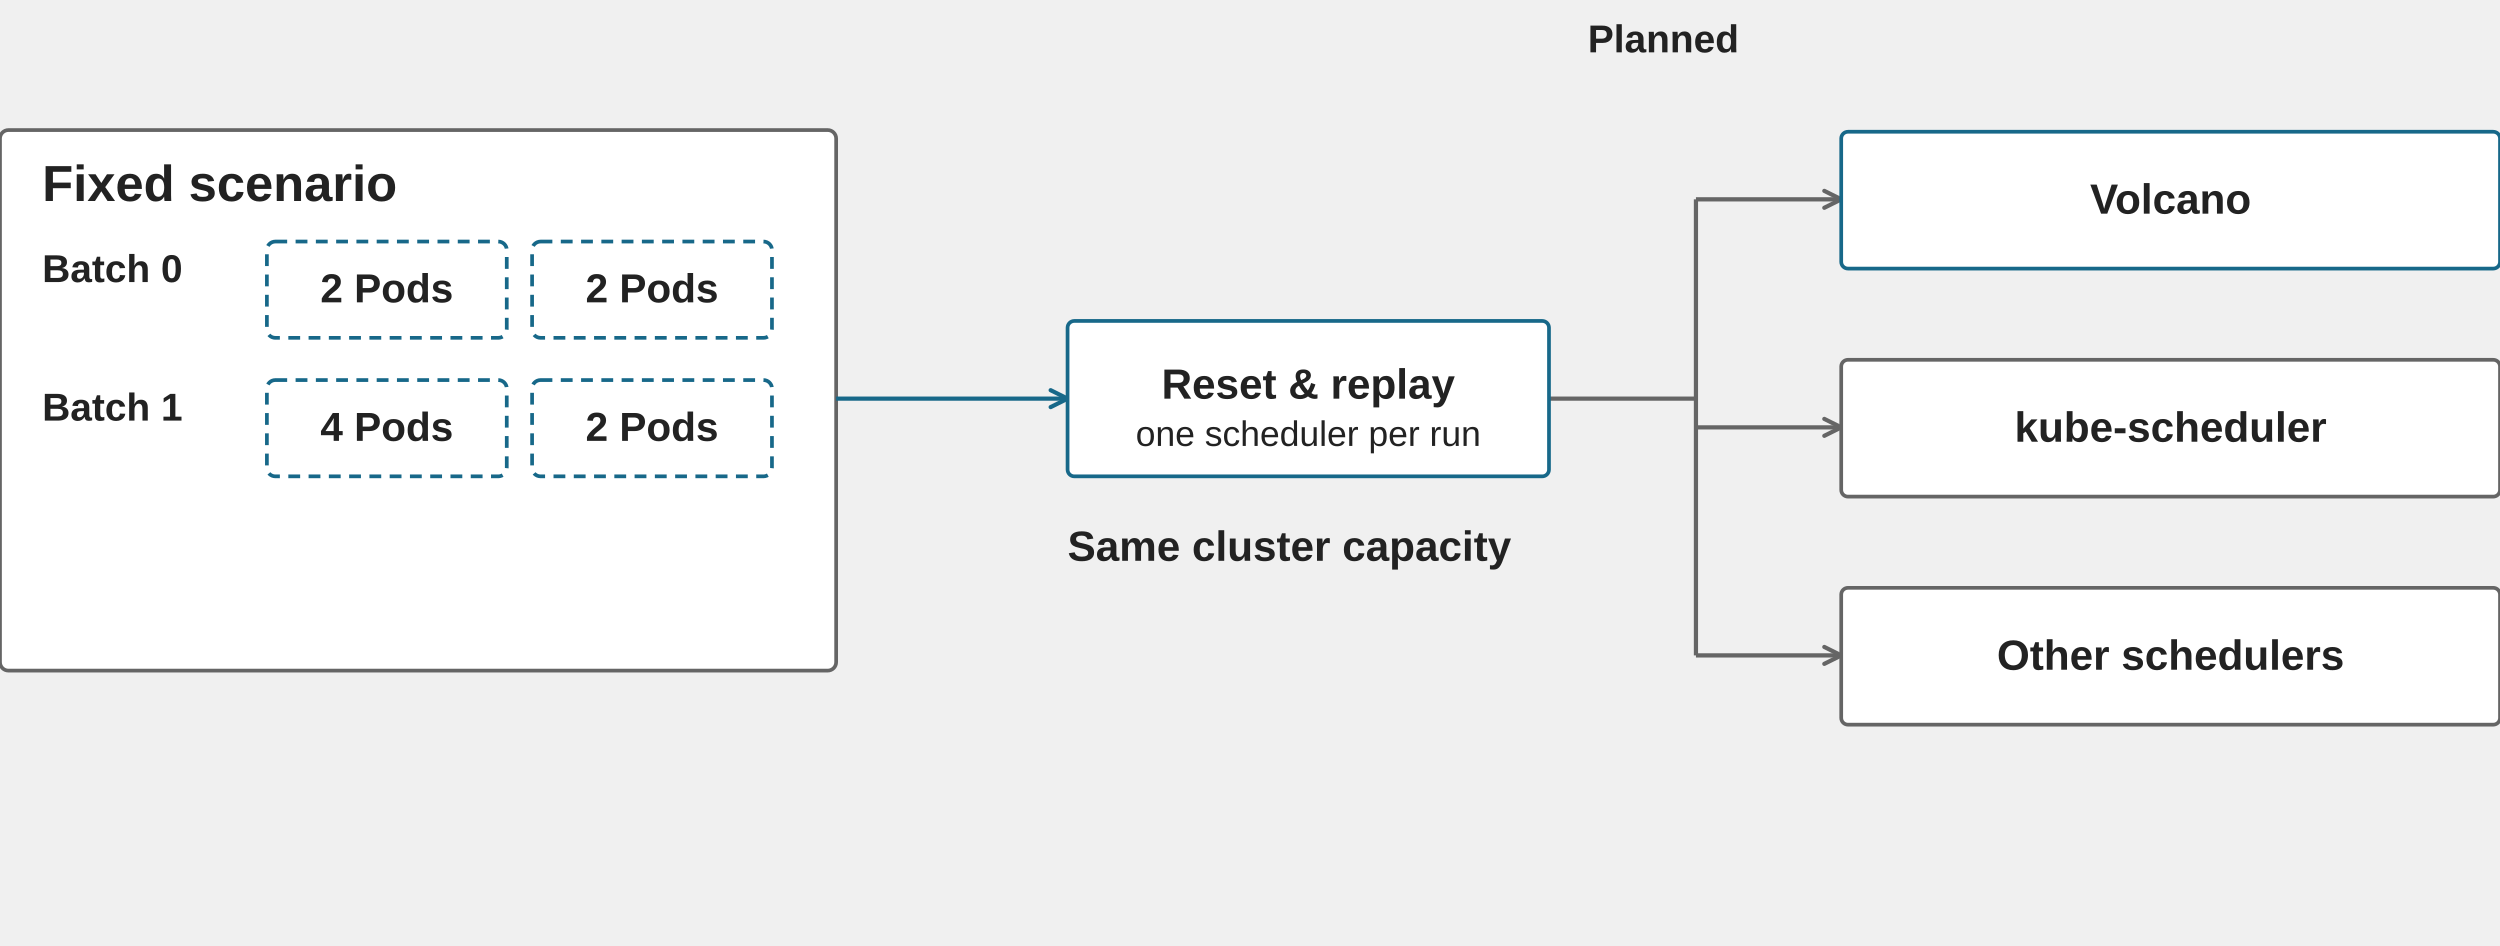
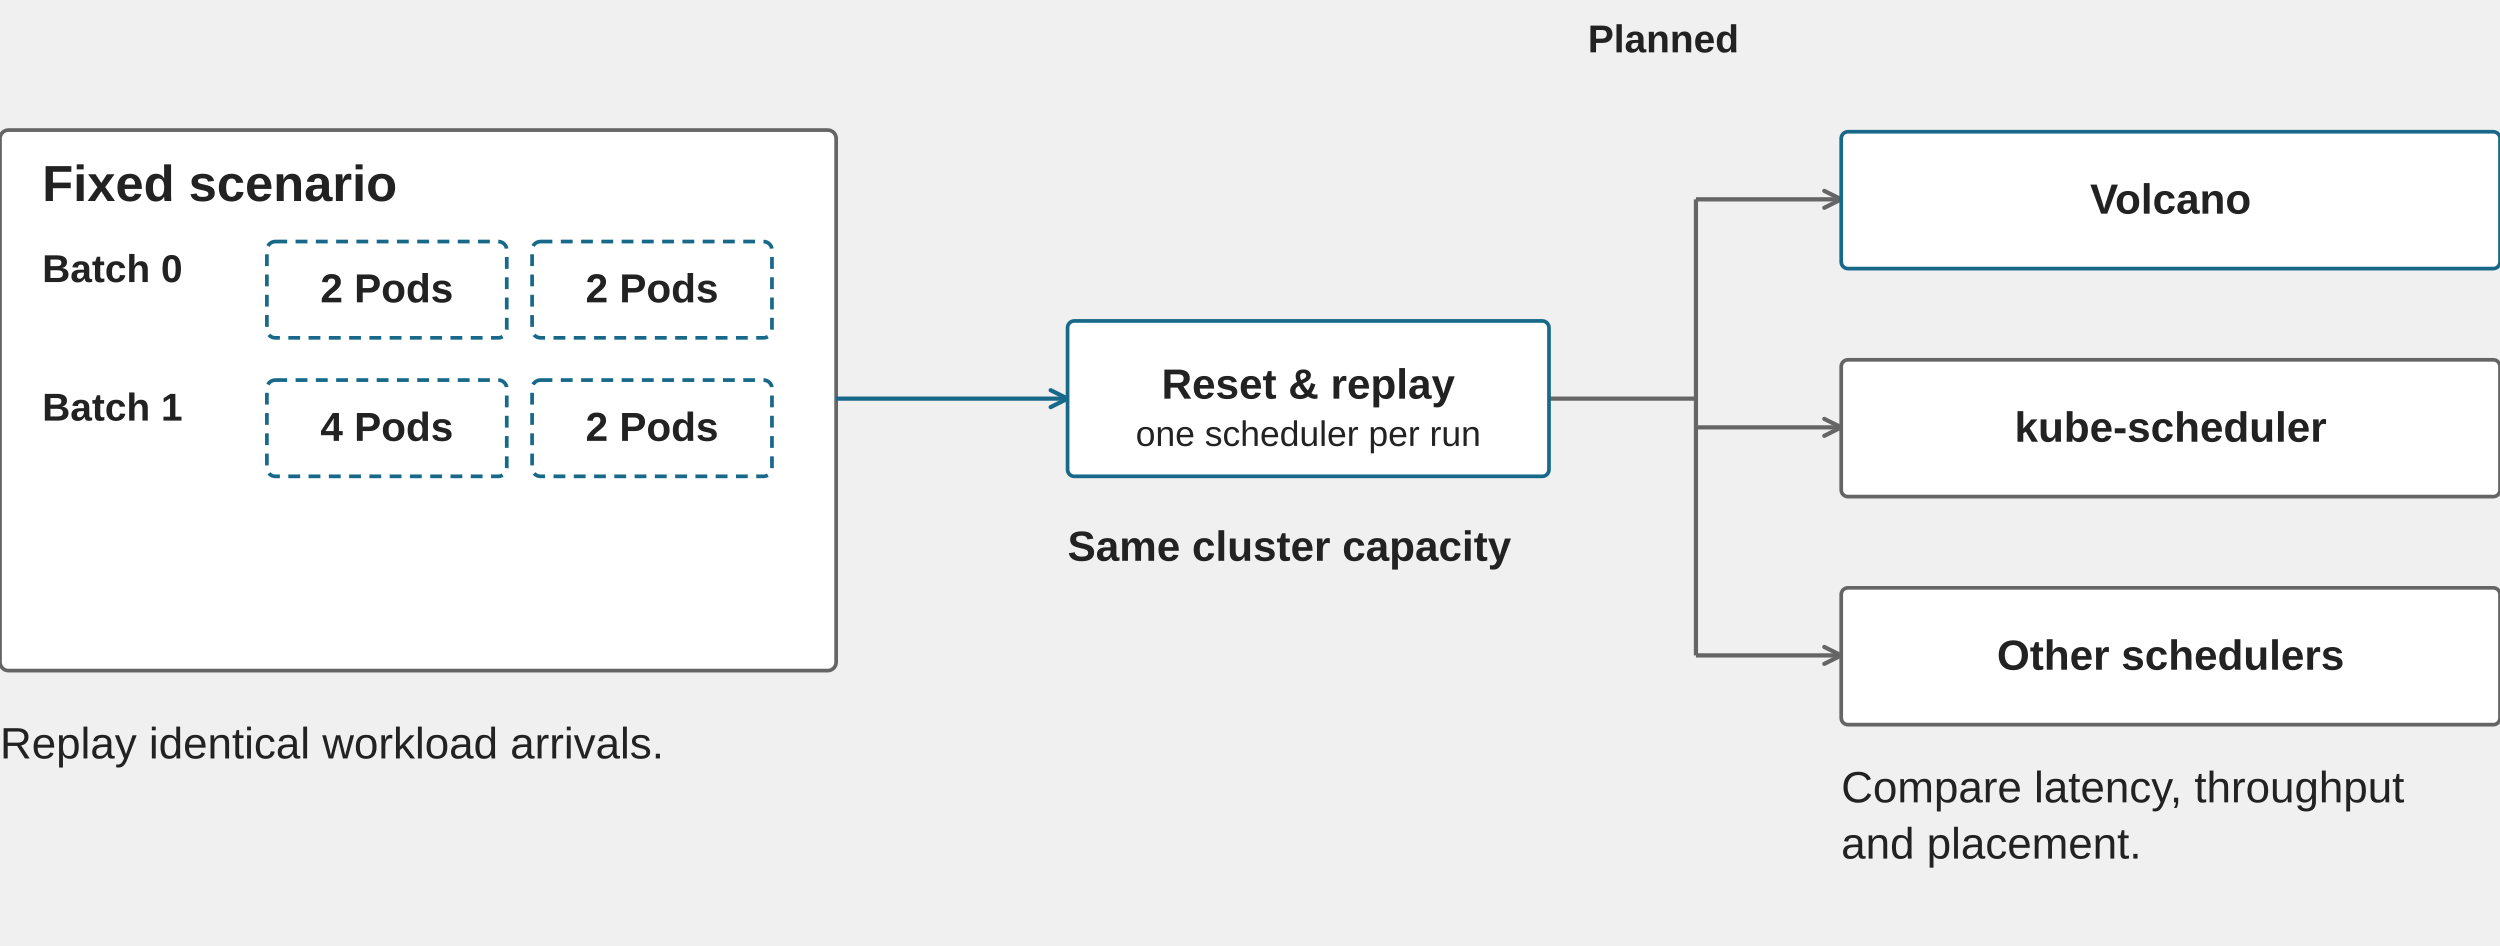
<svg xmlns="http://www.w3.org/2000/svg" width="1480" height="560" viewBox="0 0 1480 560">
  <defs>
    <marker id="arrow-176889" viewBox="0 0 12 12" refX="12" refY="6" markerWidth="12" markerHeight="12" markerUnits="userSpaceOnUse" orient="auto">
      <path d="M0 0 L12 6 L0 12 Z" fill="#176889" />
    </marker>
    <marker id="arrow-222222" viewBox="0 0 12 12" refX="12" refY="6" markerWidth="12" markerHeight="12" markerUnits="userSpaceOnUse" orient="auto">
      <path d="M0 0 L12 6 L0 12 Z" fill="#222222" />
    </marker>
    <marker id="arrow-555555" viewBox="0 0 12 12" refX="12" refY="6" markerWidth="12" markerHeight="12" markerUnits="userSpaceOnUse" orient="auto">
      <path d="M0 0 L12 6 L0 12 Z" fill="#555555" />
    </marker>
    <marker id="arrow-5b753e" viewBox="0 0 12 12" refX="12" refY="6" markerWidth="12" markerHeight="12" markerUnits="userSpaceOnUse" orient="auto">
      <path d="M0 0 L12 6 L0 12 Z" fill="#5b753e" />
    </marker>
    <marker id="arrow-656565" viewBox="0 0 12 12" refX="12" refY="6" markerWidth="12" markerHeight="12" markerUnits="userSpaceOnUse" orient="auto">
      <path d="M0 0 L12 6 L0 12 Z" fill="#656565" />
    </marker>
    <marker id="arrow-cccccc" viewBox="0 0 12 12" refX="12" refY="6" markerWidth="12" markerHeight="12" markerUnits="userSpaceOnUse" orient="auto">
      <path d="M0 0 L12 6 L0 12 Z" fill="#cccccc" />
    </marker>
    <marker id="arrow-e3edf4" viewBox="0 0 12 12" refX="12" refY="6" markerWidth="12" markerHeight="12" markerUnits="userSpaceOnUse" orient="auto">
      <path d="M0 0 L12 6 L0 12 Z" fill="#e3edf4" />
    </marker>
    <marker id="arrow-e64030" viewBox="0 0 12 12" refX="12" refY="6" markerWidth="12" markerHeight="12" markerUnits="userSpaceOnUse" orient="auto">
      <path d="M0 0 L12 6 L0 12 Z" fill="#e64030" />
    </marker>
    <marker id="arrow-e8eedf" viewBox="0 0 12 12" refX="12" refY="6" markerWidth="12" markerHeight="12" markerUnits="userSpaceOnUse" orient="auto">
      <path d="M0 0 L12 6 L0 12 Z" fill="#e8eedf" />
    </marker>
    <marker id="arrow-eeeeee" viewBox="0 0 12 12" refX="12" refY="6" markerWidth="12" markerHeight="12" markerUnits="userSpaceOnUse" orient="auto">
      <path d="M0 0 L12 6 L0 12 Z" fill="#eeeeee" />
    </marker>
    <marker id="arrow-fafafa" viewBox="0 0 12 12" refX="12" refY="6" markerWidth="12" markerHeight="12" markerUnits="userSpaceOnUse" orient="auto">
      <path d="M0 0 L12 6 L0 12 Z" fill="#fafafa" />
    </marker>
    <marker id="arrow-ffffff" viewBox="0 0 12 12" refX="12" refY="6" markerWidth="12" markerHeight="12" markerUnits="userSpaceOnUse" orient="auto">
      <path d="M0 0 L12 6 L0 12 Z" fill="#ffffff" />
    </marker>
  </defs>
  <rect x="0" y="77" width="495" height="320" rx="5" fill="#ffffff" stroke="#656565" stroke-width="2.2" />
  <path d="M495,236 L632,236" fill="none" stroke="#176889" stroke-width="2.5" stroke-linejoin="round" />
  <path d="M622.0,241.0 L632,236 L622.0,231.0" fill="none" stroke="#176889" stroke-width="2.5" stroke-linecap="round" stroke-linejoin="round" />
  <path d="M917,236 L1004,236" fill="none" stroke="#656565" stroke-width="2.5" stroke-linejoin="round" />
  <path d="M1004,118 L1004,388" fill="none" stroke="#656565" stroke-width="2.5" stroke-linejoin="round" />
  <path d="M1004,118 L1090,118" fill="none" stroke="#656565" stroke-width="2.5" stroke-linejoin="round" />
  <path d="M1080.0,123.0 L1090,118 L1080.0,113.0" fill="none" stroke="#656565" stroke-width="2.5" stroke-linecap="round" stroke-linejoin="round" />
  <path d="M1004,253 L1090,253" fill="none" stroke="#656565" stroke-width="2.5" stroke-linejoin="round" />
  <path d="M1080.0,258.0 L1090,253 L1080.0,248.0" fill="none" stroke="#656565" stroke-width="2.5" stroke-linecap="round" stroke-linejoin="round" />
  <path d="M1004,388 L1090,388" fill="none" stroke="#656565" stroke-width="2.5" stroke-linejoin="round" />
  <path d="M1080.0,393.0 L1090,388 L1080.0,383.0" fill="none" stroke="#656565" stroke-width="2.5" stroke-linecap="round" stroke-linejoin="round" />
  <text x="940" y="31" font-family="Liberation Sans, Arial, sans-serif" font-size="23" font-weight="700" fill="#222222" text-anchor="start">Planned</text>
  <text x="25" y="119" font-family="Liberation Sans, Arial, sans-serif" font-size="30" font-weight="700" fill="#222222" text-anchor="start">
    <tspan x="25" dy="0">Fixed scenario</tspan>
  </text>
  <text x="25" y="167" font-family="Liberation Sans, Arial, sans-serif" font-size="23" font-weight="700" fill="#222222" text-anchor="start">
    <tspan x="25" dy="0">Batch 0</tspan>
  </text>
  <rect x="158" y="143" width="142" height="57" rx="5" fill="#ffffff" stroke="#176889" stroke-width="2.2" stroke-dasharray="7 5" />
  <text x="229" y="179" font-family="Liberation Sans, Arial, sans-serif" font-size="24" font-weight="700" fill="#222222" text-anchor="middle">
    <tspan x="229" dy="0">2 Pods</tspan>
  </text>
  <rect x="315" y="143" width="142" height="57" rx="5" fill="#ffffff" stroke="#176889" stroke-width="2.2" stroke-dasharray="7 5" />
  <text x="386" y="179" font-family="Liberation Sans, Arial, sans-serif" font-size="24" font-weight="700" fill="#222222" text-anchor="middle">
    <tspan x="386" dy="0">2 Pods</tspan>
  </text>
  <text x="25" y="249" font-family="Liberation Sans, Arial, sans-serif" font-size="23" font-weight="700" fill="#222222" text-anchor="start">
    <tspan x="25" dy="0">Batch 1</tspan>
  </text>
  <rect x="158" y="225" width="142" height="57" rx="5" fill="#ffffff" stroke="#176889" stroke-width="2.2" stroke-dasharray="7 5" />
  <text x="229" y="261" font-family="Liberation Sans, Arial, sans-serif" font-size="24" font-weight="700" fill="#222222" text-anchor="middle">
    <tspan x="229" dy="0">4 Pods</tspan>
  </text>
  <rect x="315" y="225" width="142" height="57" rx="5" fill="#ffffff" stroke="#176889" stroke-width="2.2" stroke-dasharray="7 5" />
  <text x="386" y="261" font-family="Liberation Sans, Arial, sans-serif" font-size="24" font-weight="700" fill="#222222" text-anchor="middle">
    <tspan x="386" dy="0">2 Pods</tspan>
  </text>
  <rect x="632" y="190" width="285" height="92" rx="4" fill="#ffffff" stroke="#176889" stroke-width="2.2" />
  <text x="774.5" y="236.0" font-family="Liberation Sans, Arial, sans-serif" font-size="25" font-weight="700" fill="#222222" text-anchor="middle">
    <tspan x="774.5" dy="0">Reset &amp; replay</tspan>
  </text>
  <text x="774.5" y="264.0" font-family="Liberation Sans, Arial, sans-serif" font-size="21" font-weight="400" fill="#222222" text-anchor="middle">
    <tspan x="774.5" dy="0">one scheduler per run</tspan>
  </text>
  <text x="632" y="332" font-family="Liberation Sans, Arial, sans-serif" font-size="25" font-weight="700" fill="#222222" text-anchor="start">
    <tspan x="632" dy="0">Same cluster capacity</tspan>
  </text>
  <rect x="1090" y="78" width="390" height="81" rx="4" fill="#ffffff" stroke="#176889" stroke-width="2.2" />
  <text x="1285.0" y="126.5" font-family="Liberation Sans, Arial, sans-serif" font-size="25" font-weight="700" fill="#222222" text-anchor="middle">
    <tspan x="1285.0" dy="0">Volcano</tspan>
  </text>
  <rect x="1090" y="213" width="390" height="81" rx="4" fill="#ffffff" stroke="#656565" stroke-width="2.2" />
  <text x="1285.0" y="261.5" font-family="Liberation Sans, Arial, sans-serif" font-size="25" font-weight="700" fill="#222222" text-anchor="middle">kube-scheduler</text>
  <rect x="1090" y="348" width="390" height="81" rx="4" fill="#ffffff" stroke="#656565" stroke-width="2.2" />
  <text x="1285.0" y="396.5" font-family="Liberation Sans, Arial, sans-serif" font-size="25" font-weight="700" fill="#222222" text-anchor="middle">Other schedulers</text>
+   <text x="0" y="449" font-family="Liberation Sans, Arial, sans-serif" font-size="26" font-weight="400" fill="#222222" text-anchor="start">
+     <tspan x="0" dy="0">Replay identical workload arrivals.</tspan>
+   </text>
+   <text x="1090" y="475" font-family="Liberation Sans, Arial, sans-serif" font-size="26" font-weight="400" fill="#222222" text-anchor="start">
+     <tspan x="1090" dy="0">Compare latency, throughput</tspan>
+     <tspan x="1090" dy="33.28">and placement.</tspan>
+   </text>
</svg>
